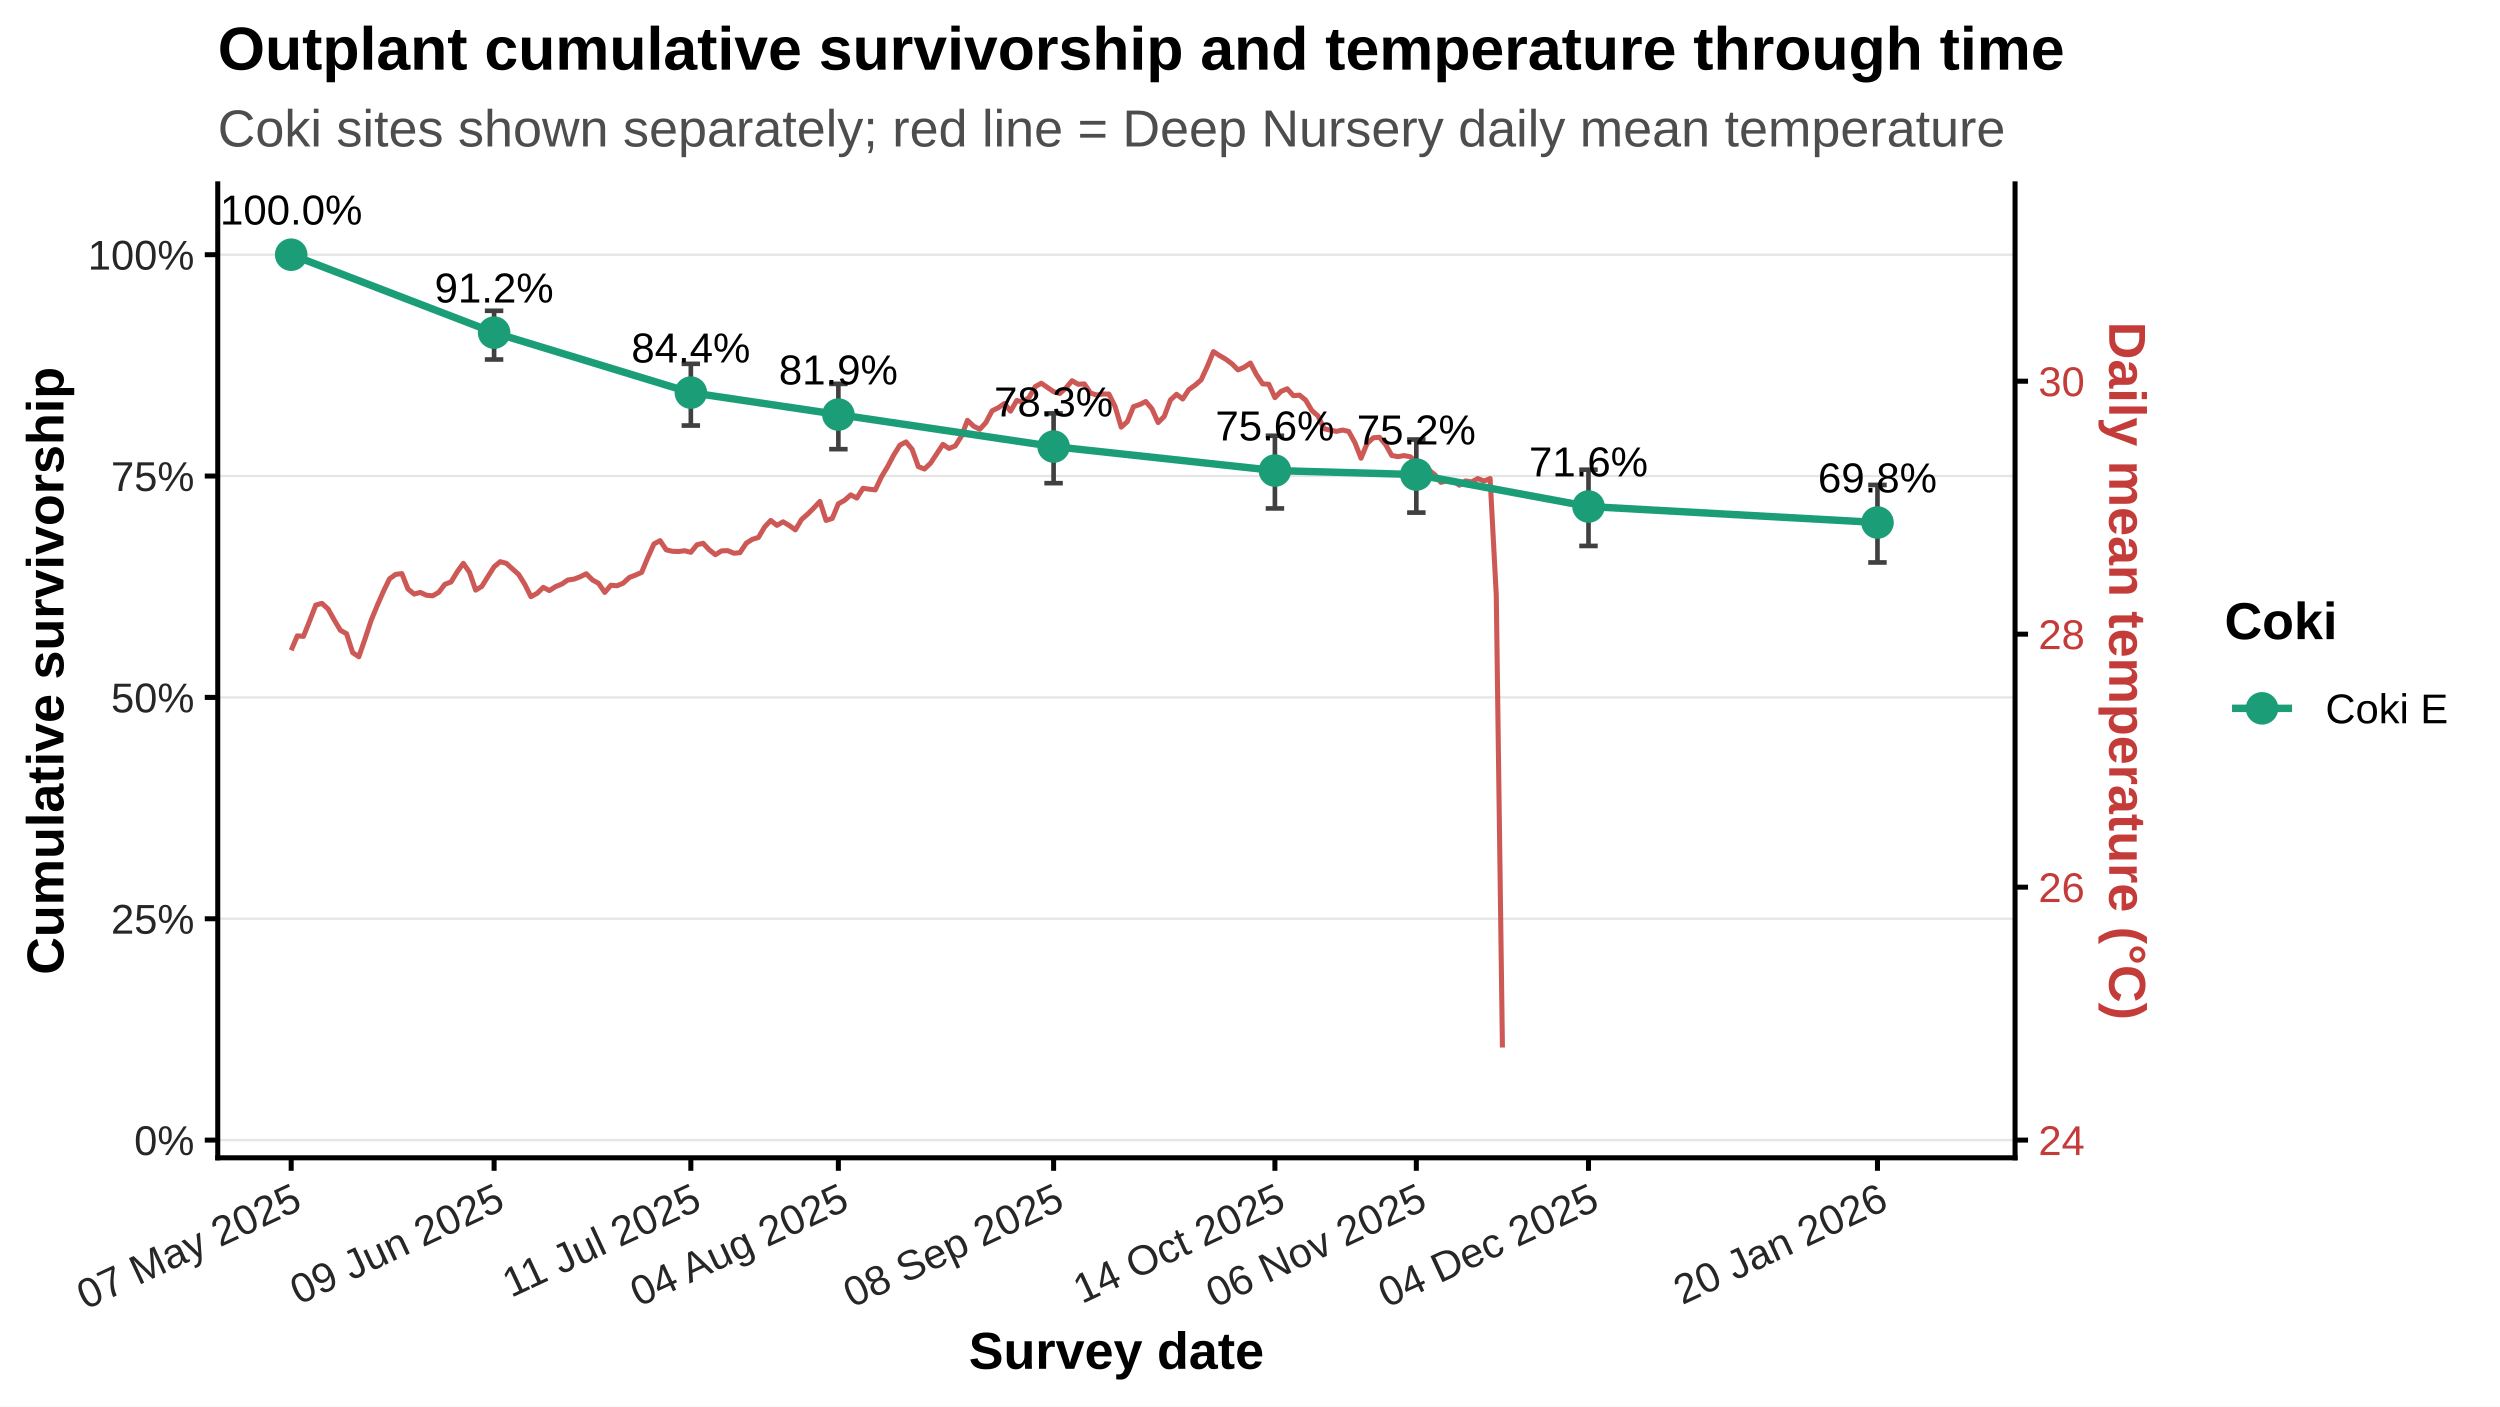
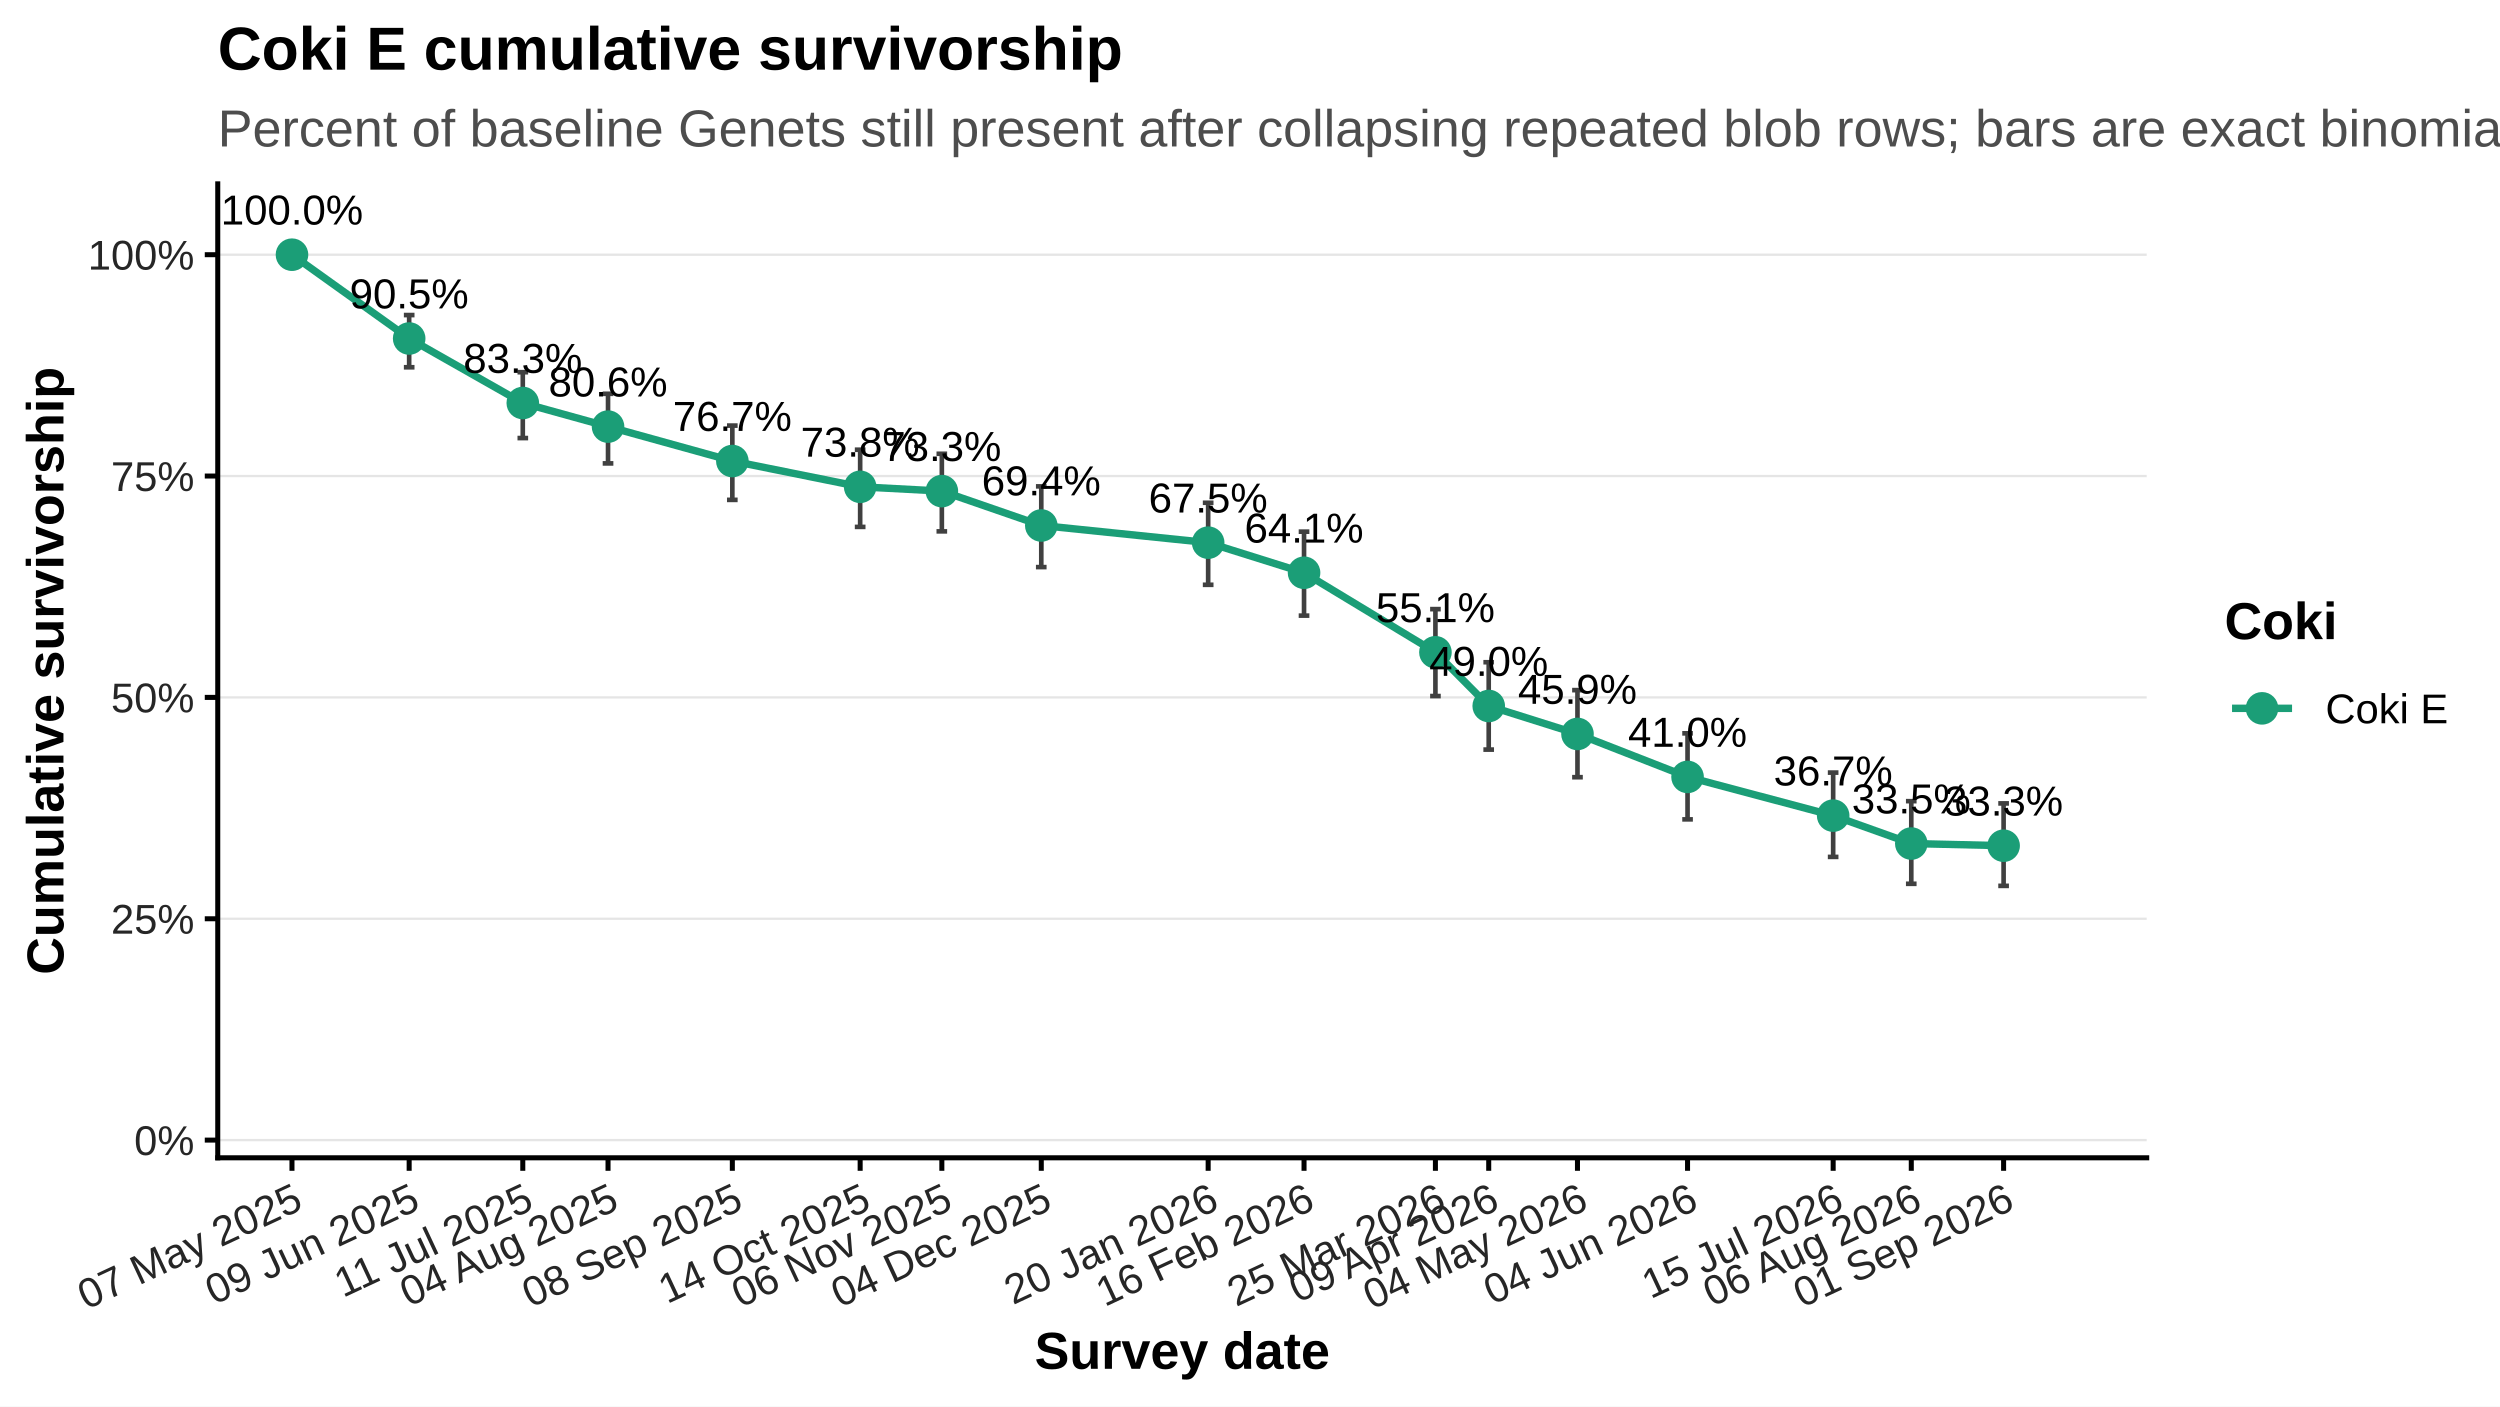
<svg xmlns="http://www.w3.org/2000/svg" class="svglite" width="576.00pt" height="324.00pt" viewBox="0 0 576.00 324.00">
  <defs>
    <style type="text/css">
    .svglite line, .svglite polyline, .svglite polygon, .svglite path, .svglite rect, .svglite circle {
      fill: none;
      stroke: #000000;
      stroke-linecap: round;
      stroke-linejoin: round;
      stroke-miterlimit: 10.00;
    }
    .svglite text {
      white-space: pre;
    }
  </style>
  </defs>
  <rect width="100%" height="100%" style="stroke: none; fill: #FFFFFF;" />
  <defs>
    <clipPath id="cpMC4wMHw1NzYuMDB8MC4wMHwzMjQuMDA=">
      <rect x="0.00" y="0.00" width="576.00" height="324.00" />
    </clipPath>
  </defs>
  <g clip-path="url(#cpMC4wMHw1NzYuMDB8MC4wMHwzMjQuMDA=)">
    <rect x="-0" y="0.00" width="576.00" height="324.00" style="stroke-width: 1.16; stroke: #FFFFFF; fill: #FFFFFF;" />
  </g>
  <defs>
-     <clipPath id="cpNTAuMTd8NDY0LjI3fDQyLjM2fDI2Ni43Ng==">
-       <rect x="50.17" y="42.36" width="414.10" height="224.40" />
+     <clipPath id="cpNTAuMTd8NDk0LjYwfDQyLjM2fDI2Ni43Ng==">
+       <rect x="50.17" y="42.36" width="444.43" height="224.40" />
    </clipPath>
  </defs>
-   <g clip-path="url(#cpNTAuMTd8NDY0LjI3fDQyLjM2fDI2Ni43Ng==)">
-     <rect x="50.17" y="42.36" width="414.10" height="224.40" style="stroke-width: 1.16; stroke: none; fill: #FFFFFF;" />
-     <polyline points="50.17,262.68 464.27,262.68 " style="stroke-width: 0.53; stroke: #E5E5E5; stroke-linecap: butt;" />
-     <polyline points="50.17,211.68 464.27,211.68 " style="stroke-width: 0.53; stroke: #E5E5E5; stroke-linecap: butt;" />
-     <polyline points="50.17,160.68 464.27,160.68 " style="stroke-width: 0.53; stroke: #E5E5E5; stroke-linecap: butt;" />
-     <polyline points="50.17,109.68 464.27,109.68 " style="stroke-width: 0.53; stroke: #E5E5E5; stroke-linecap: butt;" />
-     <polyline points="50.17,58.68 464.27,58.68 " style="stroke-width: 0.53; stroke: #E5E5E5; stroke-linecap: butt;" />
-     <polyline points="67.09,149.83 68.50,146.50 69.92,146.62 71.34,143.05 72.75,139.41 74.17,139.01 75.59,140.31 77.00,142.83 78.42,145.22 79.84,146.00 81.25,150.36 82.67,151.32 84.09,147.23 85.50,142.95 86.92,139.50 88.34,136.26 89.75,133.35 91.17,132.34 92.59,132.16 94.00,135.71 95.42,136.87 96.84,136.49 98.25,137.14 99.67,137.28 101.09,136.47 102.50,134.62 103.92,134.09 105.34,131.75 106.75,129.79 108.17,131.85 109.59,135.96 111.00,135.12 112.42,132.83 113.84,130.59 115.25,129.41 116.67,129.79 118.09,131.09 119.50,132.36 120.92,134.65 122.33,137.47 123.75,136.70 125.17,135.33 126.58,136.07 128.00,135.15 129.42,134.58 130.83,133.63 132.25,133.43 133.67,132.89 135.08,132.20 136.50,133.62 137.92,134.41 139.33,136.49 140.75,134.84 142.17,134.96 143.58,134.36 145.00,133.05 146.42,132.50 147.83,131.88 149.25,128.46 150.67,125.32 152.08,124.57 153.50,126.68 154.92,127.02 156.33,127.07 157.75,126.89 159.17,127.25 160.58,125.52 162.00,125.17 163.42,126.69 164.83,127.80 166.25,126.92 167.67,126.86 169.08,127.47 170.50,127.33 171.92,125.16 173.33,124.27 174.75,123.82 176.17,121.41 177.58,119.91 179.00,121.04 180.42,120.23 181.83,121.07 183.25,122.08 184.67,119.69 186.08,118.45 187.50,117.04 188.91,115.53 190.33,119.91 191.75,119.44 193.16,116.07 194.58,115.28 196.00,114.02 197.41,114.75 198.83,112.51 200.25,112.70 201.66,112.87 203.08,109.88 204.50,107.51 205.91,104.84 207.33,102.57 208.75,101.82 210.16,103.54 211.58,107.51 213.00,108.06 214.41,106.70 215.83,104.54 217.25,102.38 218.66,103.32 220.08,102.75 221.50,100.51 222.91,96.85 224.33,98.20 225.75,98.90 227.16,97.34 228.58,94.65 230.00,93.95 231.41,92.98 232.83,94.73 234.25,92.28 235.66,92.61 237.08,91.60 238.50,89.08 239.91,88.30 241.33,89.27 242.75,90.24 244.16,90.67 245.58,89.39 247.00,87.72 248.41,88.54 249.83,88.45 251.25,90.55 252.66,91.01 254.08,90.78 255.49,90.79 256.91,93.64 258.33,98.41 259.74,97.14 261.16,93.69 262.58,93.21 263.99,92.51 265.41,94.20 266.83,97.35 268.24,95.95 269.66,92.16 271.08,90.85 272.49,91.93 273.91,89.77 275.33,88.76 276.74,87.52 278.16,84.44 279.58,81.01 280.99,81.93 282.41,82.76 283.83,83.81 285.24,85.22 286.66,84.62 288.08,83.64 289.49,86.32 290.91,88.45 292.33,88.53 293.74,91.61 295.16,90.17 296.58,89.58 297.99,91.16 299.41,91.04 300.83,92.19 302.24,94.58 303.66,95.82 305.08,98.79 306.49,99.10 307.91,99.39 309.33,99.08 310.74,99.40 312.16,101.96 313.58,105.57 314.99,102.16 316.41,100.87 317.83,100.75 319.24,102.42 320.66,104.94 322.08,105.21 323.49,104.97 324.91,105.22 326.32,106.50 327.74,107.28 329.16,108.26 330.57,109.38 331.99,111.14 333.41,110.73 334.82,110.73 336.24,111.79 337.66,110.80 339.07,111.04 340.49,110.26 341.91,110.85 343.32,110.26 344.74,137.07 346.16,241.35 " style="stroke-width: 1.17; stroke: #C43C39; stroke-opacity: 0.85; stroke-linecap: butt;" />
-     <polyline points="64.96,58.68 69.21,58.68 " style="stroke-width: 1.07; stroke: #404040; stroke-linecap: butt;" />
-     <polyline points="67.09,58.68 67.09,60.37 " style="stroke-width: 1.07; stroke: #404040; stroke-linecap: butt;" />
-     <polyline points="64.96,60.37 69.21,60.37 " style="stroke-width: 1.07; stroke: #404040; stroke-linecap: butt;" />
-     <polyline points="111.71,71.61 115.96,71.61 " style="stroke-width: 1.07; stroke: #404040; stroke-linecap: butt;" />
-     <polyline points="113.84,71.61 113.84,82.83 " style="stroke-width: 1.07; stroke: #404040; stroke-linecap: butt;" />
-     <polyline points="111.71,82.83 115.96,82.83 " style="stroke-width: 1.07; stroke: #404040; stroke-linecap: butt;" />
-     <polyline points="157.04,83.83 161.29,83.83 " style="stroke-width: 1.07; stroke: #404040; stroke-linecap: butt;" />
-     <polyline points="159.17,83.83 159.17,98.04 " style="stroke-width: 1.07; stroke: #404040; stroke-linecap: butt;" />
-     <polyline points="157.04,98.04 161.29,98.04 " style="stroke-width: 1.07; stroke: #404040; stroke-linecap: butt;" />
-     <polyline points="191.04,88.44 195.29,88.44 " style="stroke-width: 1.07; stroke: #404040; stroke-linecap: butt;" />
-     <polyline points="193.16,88.44 193.16,103.49 " style="stroke-width: 1.07; stroke: #404040; stroke-linecap: butt;" />
-     <polyline points="191.04,103.49 195.29,103.49 " style="stroke-width: 1.07; stroke: #404040; stroke-linecap: butt;" />
-     <polyline points="240.62,95.24 244.87,95.24 " style="stroke-width: 1.07; stroke: #404040; stroke-linecap: butt;" />
-     <polyline points="242.75,95.24 242.75,111.32 " style="stroke-width: 1.07; stroke: #404040; stroke-linecap: butt;" />
-     <polyline points="240.62,111.32 244.87,111.32 " style="stroke-width: 1.07; stroke: #404040; stroke-linecap: butt;" />
-     <polyline points="291.62,100.40 295.87,100.40 " style="stroke-width: 1.07; stroke: #404040; stroke-linecap: butt;" />
-     <polyline points="293.74,100.40 293.74,117.14 " style="stroke-width: 1.07; stroke: #404040; stroke-linecap: butt;" />
-     <polyline points="291.62,117.14 295.87,117.14 " style="stroke-width: 1.07; stroke: #404040; stroke-linecap: butt;" />
-     <polyline points="324.20,101.27 328.45,101.27 " style="stroke-width: 1.07; stroke: #404040; stroke-linecap: butt;" />
-     <polyline points="326.32,101.27 326.32,118.10 " style="stroke-width: 1.07; stroke: #404040; stroke-linecap: butt;" />
-     <polyline points="324.20,118.10 328.45,118.10 " style="stroke-width: 1.07; stroke: #404040; stroke-linecap: butt;" />
-     <polyline points="363.86,108.22 368.11,108.22 " style="stroke-width: 1.07; stroke: #404040; stroke-linecap: butt;" />
-     <polyline points="365.99,108.22 365.99,125.78 " style="stroke-width: 1.07; stroke: #404040; stroke-linecap: butt;" />
-     <polyline points="363.86,125.78 368.11,125.78 " style="stroke-width: 1.07; stroke: #404040; stroke-linecap: butt;" />
-     <polyline points="430.44,111.73 434.69,111.73 " style="stroke-width: 1.07; stroke: #404040; stroke-linecap: butt;" />
-     <polyline points="432.57,111.73 432.57,129.59 " style="stroke-width: 1.07; stroke: #404040; stroke-linecap: butt;" />
-     <polyline points="430.44,129.59 434.69,129.59 " style="stroke-width: 1.07; stroke: #404040; stroke-linecap: butt;" />
-     <polyline points="67.09,58.68 113.84,76.64 159.17,90.46 193.16,95.52 242.75,102.89 293.74,108.42 326.32,109.34 365.99,116.70 432.57,120.39 " style="stroke-width: 1.71; stroke: #1B9E77; stroke-linecap: butt;" />
-     <circle cx="67.09" cy="58.68" r="3.37" style="stroke-width: 0.77; stroke: #1B9E77; fill: #1B9E77;" />
-     <circle cx="113.84" cy="76.64" r="3.37" style="stroke-width: 0.77; stroke: #1B9E77; fill: #1B9E77;" />
-     <circle cx="159.17" cy="90.46" r="3.37" style="stroke-width: 0.77; stroke: #1B9E77; fill: #1B9E77;" />
-     <circle cx="193.16" cy="95.52" r="3.37" style="stroke-width: 0.77; stroke: #1B9E77; fill: #1B9E77;" />
-     <circle cx="242.75" cy="102.89" r="3.37" style="stroke-width: 0.77; stroke: #1B9E77; fill: #1B9E77;" />
-     <circle cx="293.74" cy="108.42" r="3.37" style="stroke-width: 0.77; stroke: #1B9E77; fill: #1B9E77;" />
-     <circle cx="326.32" cy="109.34" r="3.37" style="stroke-width: 0.77; stroke: #1B9E77; fill: #1B9E77;" />
-     <circle cx="365.99" cy="116.70" r="3.37" style="stroke-width: 0.77; stroke: #1B9E77; fill: #1B9E77;" />
-     <circle cx="432.57" cy="120.39" r="3.37" style="stroke-width: 0.77; stroke: #1B9E77; fill: #1B9E77;" />
-     <text x="67.09" y="51.74" text-anchor="middle" style="font-size: 9.67px; font-family: &quot;Arial&quot;;" textLength="32.80px" lengthAdjust="spacingAndGlyphs">100.0%</text>
-     <text x="113.84" y="69.70" text-anchor="middle" style="font-size: 9.67px; font-family: &quot;Arial&quot;;" textLength="27.42px" lengthAdjust="spacingAndGlyphs">91.2%</text>
-     <text x="159.17" y="83.52" text-anchor="middle" style="font-size: 9.67px; font-family: &quot;Arial&quot;;" textLength="27.42px" lengthAdjust="spacingAndGlyphs">84.4%</text>
-     <text x="193.16" y="88.58" text-anchor="middle" style="font-size: 9.67px; font-family: &quot;Arial&quot;;" textLength="27.42px" lengthAdjust="spacingAndGlyphs">81.9%</text>
-     <text x="242.75" y="95.95" text-anchor="middle" style="font-size: 9.67px; font-family: &quot;Arial&quot;;" textLength="27.42px" lengthAdjust="spacingAndGlyphs">78.3%</text>
-     <text x="293.74" y="101.48" text-anchor="middle" style="font-size: 9.67px; font-family: &quot;Arial&quot;;" textLength="27.42px" lengthAdjust="spacingAndGlyphs">75.6%</text>
-     <text x="326.32" y="102.40" text-anchor="middle" style="font-size: 9.67px; font-family: &quot;Arial&quot;;" textLength="27.42px" lengthAdjust="spacingAndGlyphs">75.2%</text>
-     <text x="365.99" y="109.76" text-anchor="middle" style="font-size: 9.67px; font-family: &quot;Arial&quot;;" textLength="27.42px" lengthAdjust="spacingAndGlyphs">71.6%</text>
-     <text x="432.57" y="113.45" text-anchor="middle" style="font-size: 9.67px; font-family: &quot;Arial&quot;;" textLength="27.42px" lengthAdjust="spacingAndGlyphs">69.8%</text>
+   <g clip-path="url(#cpNTAuMTd8NDk0LjYwfDQyLjM2fDI2Ni43Ng==)">
+     <rect x="50.17" y="42.36" width="444.43" height="224.40" style="stroke-width: 1.16; stroke: none; fill: #FFFFFF;" />
+     <polyline points="50.17,262.68 494.60,262.68 " style="stroke-width: 0.53; stroke: #E5E5E5; stroke-linecap: butt;" />
+     <polyline points="50.17,211.68 494.60,211.68 " style="stroke-width: 0.53; stroke: #E5E5E5; stroke-linecap: butt;" />
+     <polyline points="50.17,160.68 494.60,160.68 " style="stroke-width: 0.53; stroke: #E5E5E5; stroke-linecap: butt;" />
+     <polyline points="50.17,109.68 494.60,109.68 " style="stroke-width: 0.53; stroke: #E5E5E5; stroke-linecap: butt;" />
+     <polyline points="50.17,58.68 494.60,58.68 " style="stroke-width: 0.53; stroke: #E5E5E5; stroke-linecap: butt;" />
+     <polyline points="66.05,58.68 68.50,58.68 " style="stroke-width: 1.07; stroke: #404040; stroke-linecap: butt;" />
+     <polyline points="67.27,58.68 67.27,60.50 " style="stroke-width: 1.07; stroke: #404040; stroke-linecap: butt;" />
+     <polyline points="66.05,60.50 68.50,60.50 " style="stroke-width: 1.07; stroke: #404040; stroke-linecap: butt;" />
+     <polyline points="93.05,72.59 95.50,72.59 " style="stroke-width: 1.07; stroke: #404040; stroke-linecap: butt;" />
+     <polyline points="94.27,72.59 94.27,84.62 " style="stroke-width: 1.07; stroke: #404040; stroke-linecap: butt;" />
+     <polyline points="93.05,84.62 95.50,84.62 " style="stroke-width: 1.07; stroke: #404040; stroke-linecap: butt;" />
+     <polyline points="119.23,85.75 121.68,85.75 " style="stroke-width: 1.07; stroke: #404040; stroke-linecap: butt;" />
+     <polyline points="120.45,85.75 120.45,100.93 " style="stroke-width: 1.07; stroke: #404040; stroke-linecap: butt;" />
+     <polyline points="119.23,100.93 121.68,100.93 " style="stroke-width: 1.07; stroke: #404040; stroke-linecap: butt;" />
+     <polyline points="138.86,90.73 141.32,90.73 " style="stroke-width: 1.07; stroke: #404040; stroke-linecap: butt;" />
+     <polyline points="140.09,90.73 140.09,106.77 " style="stroke-width: 1.07; stroke: #404040; stroke-linecap: butt;" />
+     <polyline points="138.86,106.77 141.32,106.77 " style="stroke-width: 1.07; stroke: #404040; stroke-linecap: butt;" />
+     <polyline points="167.50,98.06 169.95,98.06 " style="stroke-width: 1.07; stroke: #404040; stroke-linecap: butt;" />
+     <polyline points="168.73,98.06 168.73,115.17 " style="stroke-width: 1.07; stroke: #404040; stroke-linecap: butt;" />
+     <polyline points="167.50,115.17 169.95,115.17 " style="stroke-width: 1.07; stroke: #404040; stroke-linecap: butt;" />
+     <polyline points="196.95,103.62 199.41,103.62 " style="stroke-width: 1.07; stroke: #404040; stroke-linecap: butt;" />
+     <polyline points="198.18,103.62 198.18,121.40 " style="stroke-width: 1.07; stroke: #404040; stroke-linecap: butt;" />
+     <polyline points="196.95,121.40 199.41,121.40 " style="stroke-width: 1.07; stroke: #404040; stroke-linecap: butt;" />
+     <polyline points="215.77,104.55 218.22,104.55 " style="stroke-width: 1.07; stroke: #404040; stroke-linecap: butt;" />
+     <polyline points="217.00,104.55 217.00,122.43 " style="stroke-width: 1.07; stroke: #404040; stroke-linecap: butt;" />
+     <polyline points="215.77,122.43 218.22,122.43 " style="stroke-width: 1.07; stroke: #404040; stroke-linecap: butt;" />
+     <polyline points="238.68,112.06 241.13,112.06 " style="stroke-width: 1.07; stroke: #404040; stroke-linecap: butt;" />
+     <polyline points="239.91,112.06 239.91,130.66 " style="stroke-width: 1.07; stroke: #404040; stroke-linecap: butt;" />
+     <polyline points="238.68,130.66 241.13,130.66 " style="stroke-width: 1.07; stroke: #404040; stroke-linecap: butt;" />
+     <polyline points="277.13,115.84 279.59,115.84 " style="stroke-width: 1.07; stroke: #404040; stroke-linecap: butt;" />
+     <polyline points="278.36,115.84 278.36,134.74 " style="stroke-width: 1.07; stroke: #404040; stroke-linecap: butt;" />
+     <polyline points="277.13,134.74 279.59,134.74 " style="stroke-width: 1.07; stroke: #404040; stroke-linecap: butt;" />
+     <polyline points="299.22,122.50 301.68,122.50 " style="stroke-width: 1.07; stroke: #404040; stroke-linecap: butt;" />
+     <polyline points="300.45,122.50 300.45,141.84 " style="stroke-width: 1.07; stroke: #404040; stroke-linecap: butt;" />
+     <polyline points="299.22,141.84 301.68,141.84 " style="stroke-width: 1.07; stroke: #404040; stroke-linecap: butt;" />
+     <polyline points="329.50,140.34 331.95,140.34 " style="stroke-width: 1.07; stroke: #404040; stroke-linecap: butt;" />
+     <polyline points="330.72,140.34 330.72,160.37 " style="stroke-width: 1.07; stroke: #404040; stroke-linecap: butt;" />
+     <polyline points="329.50,160.37 331.95,160.37 " style="stroke-width: 1.07; stroke: #404040; stroke-linecap: butt;" />
+     <polyline points="341.77,152.58 344.22,152.58 " style="stroke-width: 1.07; stroke: #404040; stroke-linecap: butt;" />
+     <polyline points="343.00,152.58 343.00,172.71 " style="stroke-width: 1.07; stroke: #404040; stroke-linecap: butt;" />
+     <polyline points="341.77,172.71 344.22,172.71 " style="stroke-width: 1.07; stroke: #404040; stroke-linecap: butt;" />
+     <polyline points="362.22,159.01 364.68,159.01 " style="stroke-width: 1.07; stroke: #404040; stroke-linecap: butt;" />
+     <polyline points="363.45,159.01 363.45,179.07 " style="stroke-width: 1.07; stroke: #404040; stroke-linecap: butt;" />
+     <polyline points="362.22,179.07 364.68,179.07 " style="stroke-width: 1.07; stroke: #404040; stroke-linecap: butt;" />
+     <polyline points="387.59,168.96 390.04,168.96 " style="stroke-width: 1.07; stroke: #404040; stroke-linecap: butt;" />
+     <polyline points="388.81,168.96 388.81,188.78 " style="stroke-width: 1.07; stroke: #404040; stroke-linecap: butt;" />
+     <polyline points="387.59,188.78 390.04,188.78 " style="stroke-width: 1.07; stroke: #404040; stroke-linecap: butt;" />
+     <polyline points="421.13,178.01 423.58,178.01 " style="stroke-width: 1.07; stroke: #404040; stroke-linecap: butt;" />
+     <polyline points="422.36,178.01 422.36,197.43 " style="stroke-width: 1.07; stroke: #404040; stroke-linecap: butt;" />
+     <polyline points="421.13,197.43 423.58,197.43 " style="stroke-width: 1.07; stroke: #404040; stroke-linecap: butt;" />
+     <polyline points="439.13,184.59 441.58,184.59 " style="stroke-width: 1.07; stroke: #404040; stroke-linecap: butt;" />
+     <polyline points="440.36,184.59 440.36,203.63 " style="stroke-width: 1.07; stroke: #404040; stroke-linecap: butt;" />
+     <polyline points="439.13,203.63 441.58,203.63 " style="stroke-width: 1.07; stroke: #404040; stroke-linecap: butt;" />
+     <polyline points="460.40,185.10 462.86,185.10 " style="stroke-width: 1.07; stroke: #404040; stroke-linecap: butt;" />
+     <polyline points="461.63,185.10 461.63,204.10 " style="stroke-width: 1.07; stroke: #404040; stroke-linecap: butt;" />
+     <polyline points="460.40,204.10 462.86,204.10 " style="stroke-width: 1.07; stroke: #404040; stroke-linecap: butt;" />
+     <polyline points="67.27,58.68 94.27,77.99 120.45,92.85 140.09,98.29 168.73,106.22 198.18,112.16 217.00,113.15 239.91,121.07 278.36,125.03 300.45,131.96 330.72,150.28 343.00,162.66 363.45,169.10 388.81,179.00 422.36,187.92 440.36,194.35 461.63,194.85 " style="stroke-width: 1.71; stroke: #1B9E77; stroke-linecap: butt;" />
+     <circle cx="67.27" cy="58.68" r="3.37" style="stroke-width: 0.77; stroke: #1B9E77; fill: #1B9E77;" />
+     <circle cx="94.27" cy="77.99" r="3.37" style="stroke-width: 0.77; stroke: #1B9E77; fill: #1B9E77;" />
+     <circle cx="120.45" cy="92.85" r="3.37" style="stroke-width: 0.77; stroke: #1B9E77; fill: #1B9E77;" />
+     <circle cx="140.09" cy="98.29" r="3.37" style="stroke-width: 0.77; stroke: #1B9E77; fill: #1B9E77;" />
+     <circle cx="168.73" cy="106.22" r="3.37" style="stroke-width: 0.77; stroke: #1B9E77; fill: #1B9E77;" />
+     <circle cx="198.18" cy="112.16" r="3.37" style="stroke-width: 0.77; stroke: #1B9E77; fill: #1B9E77;" />
+     <circle cx="217.00" cy="113.15" r="3.37" style="stroke-width: 0.77; stroke: #1B9E77; fill: #1B9E77;" />
+     <circle cx="239.91" cy="121.07" r="3.37" style="stroke-width: 0.77; stroke: #1B9E77; fill: #1B9E77;" />
+     <circle cx="278.36" cy="125.03" r="3.37" style="stroke-width: 0.77; stroke: #1B9E77; fill: #1B9E77;" />
+     <circle cx="300.45" cy="131.96" r="3.37" style="stroke-width: 0.77; stroke: #1B9E77; fill: #1B9E77;" />
+     <circle cx="330.72" cy="150.28" r="3.37" style="stroke-width: 0.77; stroke: #1B9E77; fill: #1B9E77;" />
+     <circle cx="343.00" cy="162.66" r="3.37" style="stroke-width: 0.77; stroke: #1B9E77; fill: #1B9E77;" />
+     <circle cx="363.45" cy="169.10" r="3.37" style="stroke-width: 0.77; stroke: #1B9E77; fill: #1B9E77;" />
+     <circle cx="388.81" cy="179.00" r="3.37" style="stroke-width: 0.77; stroke: #1B9E77; fill: #1B9E77;" />
+     <circle cx="422.36" cy="187.92" r="3.37" style="stroke-width: 0.77; stroke: #1B9E77; fill: #1B9E77;" />
+     <circle cx="440.36" cy="194.35" r="3.37" style="stroke-width: 0.77; stroke: #1B9E77; fill: #1B9E77;" />
+     <circle cx="461.63" cy="194.85" r="3.37" style="stroke-width: 0.77; stroke: #1B9E77; fill: #1B9E77;" />
+     <text x="67.27" y="51.74" text-anchor="middle" style="font-size: 9.67px; font-family: &quot;Arial&quot;;" textLength="32.80px" lengthAdjust="spacingAndGlyphs">100.0%</text>
+     <text x="94.27" y="71.05" text-anchor="middle" style="font-size: 9.67px; font-family: &quot;Arial&quot;;" textLength="27.42px" lengthAdjust="spacingAndGlyphs">90.5%</text>
+     <text x="120.45" y="85.91" text-anchor="middle" style="font-size: 9.67px; font-family: &quot;Arial&quot;;" textLength="27.42px" lengthAdjust="spacingAndGlyphs">83.3%</text>
+     <text x="140.09" y="91.35" text-anchor="middle" style="font-size: 9.67px; font-family: &quot;Arial&quot;;" textLength="27.42px" lengthAdjust="spacingAndGlyphs">80.6%</text>
+     <text x="168.73" y="99.28" text-anchor="middle" style="font-size: 9.67px; font-family: &quot;Arial&quot;;" textLength="27.42px" lengthAdjust="spacingAndGlyphs">76.7%</text>
+     <text x="198.18" y="105.22" text-anchor="middle" style="font-size: 9.67px; font-family: &quot;Arial&quot;;" textLength="27.42px" lengthAdjust="spacingAndGlyphs">73.8%</text>
+     <text x="217.00" y="106.21" text-anchor="middle" style="font-size: 9.67px; font-family: &quot;Arial&quot;;" textLength="27.42px" lengthAdjust="spacingAndGlyphs">73.3%</text>
+     <text x="239.91" y="114.13" text-anchor="middle" style="font-size: 9.67px; font-family: &quot;Arial&quot;;" textLength="27.42px" lengthAdjust="spacingAndGlyphs">69.4%</text>
+     <text x="278.36" y="118.09" text-anchor="middle" style="font-size: 9.67px; font-family: &quot;Arial&quot;;" textLength="27.42px" lengthAdjust="spacingAndGlyphs">67.5%</text>
+     <text x="300.45" y="125.02" text-anchor="middle" style="font-size: 9.67px; font-family: &quot;Arial&quot;;" textLength="27.42px" lengthAdjust="spacingAndGlyphs">64.1%</text>
+     <text x="330.72" y="143.34" text-anchor="middle" style="font-size: 9.67px; font-family: &quot;Arial&quot;;" textLength="27.42px" lengthAdjust="spacingAndGlyphs">55.1%</text>
+     <text x="343.00" y="155.72" text-anchor="middle" style="font-size: 9.67px; font-family: &quot;Arial&quot;;" textLength="27.42px" lengthAdjust="spacingAndGlyphs">49.0%</text>
+     <text x="363.45" y="162.16" text-anchor="middle" style="font-size: 9.67px; font-family: &quot;Arial&quot;;" textLength="27.42px" lengthAdjust="spacingAndGlyphs">45.9%</text>
+     <text x="388.81" y="172.06" text-anchor="middle" style="font-size: 9.67px; font-family: &quot;Arial&quot;;" textLength="27.42px" lengthAdjust="spacingAndGlyphs">41.0%</text>
+     <text x="422.36" y="180.97" text-anchor="middle" style="font-size: 9.67px; font-family: &quot;Arial&quot;;" textLength="27.42px" lengthAdjust="spacingAndGlyphs">36.7%</text>
+     <text x="440.36" y="187.41" text-anchor="middle" style="font-size: 9.67px; font-family: &quot;Arial&quot;;" textLength="27.42px" lengthAdjust="spacingAndGlyphs">33.5%</text>
+     <text x="461.63" y="187.91" text-anchor="middle" style="font-size: 9.67px; font-family: &quot;Arial&quot;;" textLength="27.42px" lengthAdjust="spacingAndGlyphs">33.3%</text>
  </g>
  <g clip-path="url(#cpMC4wMHw1NzYuMDB8MC4wMHwzMjQuMDA=)">
    <polyline points="50.17,266.76 50.17,42.36 " style="stroke-width: 1.16; stroke-linecap: square;" />
    <text x="44.79" y="266.12" text-anchor="end" style="font-size: 9.60px;fill: #262626; font-family: &quot;Arial&quot;;" textLength="13.87px" lengthAdjust="spacingAndGlyphs">0%</text>
    <text x="44.79" y="215.12" text-anchor="end" style="font-size: 9.60px;fill: #262626; font-family: &quot;Arial&quot;;" textLength="19.20px" lengthAdjust="spacingAndGlyphs">25%</text>
    <text x="44.79" y="164.12" text-anchor="end" style="font-size: 9.60px;fill: #262626; font-family: &quot;Arial&quot;;" textLength="19.20px" lengthAdjust="spacingAndGlyphs">50%</text>
    <text x="44.79" y="113.12" text-anchor="end" style="font-size: 9.60px;fill: #262626; font-family: &quot;Arial&quot;;" textLength="19.20px" lengthAdjust="spacingAndGlyphs">75%</text>
    <text x="44.79" y="62.12" text-anchor="end" style="font-size: 9.60px;fill: #262626; font-family: &quot;Arial&quot;;" textLength="24.54px" lengthAdjust="spacingAndGlyphs">100%</text>
    <polyline points="47.18,262.68 50.17,262.68 " style="stroke-width: 1.16; stroke-linecap: butt;" />
    <polyline points="47.18,211.68 50.17,211.68 " style="stroke-width: 1.16; stroke-linecap: butt;" />
    <polyline points="47.18,160.68 50.17,160.68 " style="stroke-width: 1.16; stroke-linecap: butt;" />
    <polyline points="47.18,109.68 50.17,109.68 " style="stroke-width: 1.16; stroke-linecap: butt;" />
    <polyline points="47.18,58.68 50.17,58.68 " style="stroke-width: 1.16; stroke-linecap: butt;" />
-     <polyline points="464.27,266.76 464.27,42.36 " style="stroke-width: 1.16; stroke-linecap: square;" />
-     <polyline points="467.26,262.68 464.27,262.68 " style="stroke-width: 1.16; stroke-linecap: butt;" />
-     <polyline points="467.26,204.40 464.27,204.40 " style="stroke-width: 1.16; stroke-linecap: butt;" />
-     <polyline points="467.26,146.11 464.27,146.11 " style="stroke-width: 1.16; stroke-linecap: butt;" />
-     <polyline points="467.26,87.83 464.27,87.83 " style="stroke-width: 1.16; stroke-linecap: butt;" />
-     <text x="469.65" y="266.12" style="font-size: 9.60px;fill: #C43C39; font-family: &quot;Arial&quot;;" textLength="10.67px" lengthAdjust="spacingAndGlyphs">24</text>
-     <text x="469.65" y="207.84" style="font-size: 9.60px;fill: #C43C39; font-family: &quot;Arial&quot;;" textLength="10.67px" lengthAdjust="spacingAndGlyphs">26</text>
-     <text x="469.65" y="149.55" style="font-size: 9.60px;fill: #C43C39; font-family: &quot;Arial&quot;;" textLength="10.67px" lengthAdjust="spacingAndGlyphs">28</text>
-     <text x="469.65" y="91.27" style="font-size: 9.60px;fill: #C43C39; font-family: &quot;Arial&quot;;" textLength="10.67px" lengthAdjust="spacingAndGlyphs">30</text>
-     <polyline points="50.17,266.76 464.27,266.76 " style="stroke-width: 1.16; stroke-linecap: square;" />
-     <polyline points="67.09,269.75 67.09,266.76 " style="stroke-width: 1.16; stroke-linecap: butt;" />
-     <polyline points="113.84,269.75 113.84,266.76 " style="stroke-width: 1.16; stroke-linecap: butt;" />
-     <polyline points="159.17,269.75 159.17,266.76 " style="stroke-width: 1.16; stroke-linecap: butt;" />
-     <polyline points="193.16,269.75 193.16,266.76 " style="stroke-width: 1.16; stroke-linecap: butt;" />
-     <polyline points="242.75,269.75 242.75,266.76 " style="stroke-width: 1.16; stroke-linecap: butt;" />
-     <polyline points="293.74,269.75 293.74,266.76 " style="stroke-width: 1.16; stroke-linecap: butt;" />
-     <polyline points="326.32,269.75 326.32,266.76 " style="stroke-width: 1.16; stroke-linecap: butt;" />
-     <polyline points="365.99,269.75 365.99,266.76 " style="stroke-width: 1.16; stroke-linecap: butt;" />
-     <polyline points="432.57,269.75 432.57,266.76 " style="stroke-width: 1.16; stroke-linecap: butt;" />
-     <text transform="translate(70.00,278.38) rotate(-25)" text-anchor="end" style="font-size: 9.60px;fill: #262626; font-family: &quot;Arial&quot;;" textLength="55.46px" lengthAdjust="spacingAndGlyphs">07 May 2025</text>
-     <text transform="translate(116.74,278.38) rotate(-25)" text-anchor="end" style="font-size: 9.60px;fill: #262626; font-family: &quot;Arial&quot;;" textLength="52.80px" lengthAdjust="spacingAndGlyphs">09 Jun 2025</text>
-     <text transform="translate(162.08,278.38) rotate(-25)" text-anchor="end" style="font-size: 9.60px;fill: #262626; font-family: &quot;Arial&quot;;" textLength="49.60px" lengthAdjust="spacingAndGlyphs">11 Jul 2025</text>
-     <text transform="translate(196.07,278.38) rotate(-25)" text-anchor="end" style="font-size: 9.60px;fill: #262626; font-family: &quot;Arial&quot;;" textLength="54.41px" lengthAdjust="spacingAndGlyphs">04 Aug 2025</text>
-     <text transform="translate(245.65,278.38) rotate(-25)" text-anchor="end" style="font-size: 9.60px;fill: #262626; font-family: &quot;Arial&quot;;" textLength="54.41px" lengthAdjust="spacingAndGlyphs">08 Sep 2025</text>
-     <text transform="translate(296.65,278.38) rotate(-25)" text-anchor="end" style="font-size: 9.60px;fill: #262626; font-family: &quot;Arial&quot;;" textLength="52.26px" lengthAdjust="spacingAndGlyphs">14 Oct 2025</text>
-     <text transform="translate(329.23,278.38) rotate(-25)" text-anchor="end" style="font-size: 9.60px;fill: #262626; font-family: &quot;Arial&quot;;" textLength="54.40px" lengthAdjust="spacingAndGlyphs">06 Nov 2025</text>
-     <text transform="translate(368.90,278.38) rotate(-25)" text-anchor="end" style="font-size: 9.60px;fill: #262626; font-family: &quot;Arial&quot;;" textLength="54.40px" lengthAdjust="spacingAndGlyphs">04 Dec 2025</text>
-     <text transform="translate(435.48,278.38) rotate(-25)" text-anchor="end" style="font-size: 9.60px;fill: #262626; font-family: &quot;Arial&quot;;" textLength="52.80px" lengthAdjust="spacingAndGlyphs">20 Jan 2026</text>
-     <text x="257.22" y="315.37" text-anchor="middle" style="font-size: 12.00px; font-weight: bold; font-family: &quot;Arial&quot;;" textLength="68.04px" lengthAdjust="spacingAndGlyphs">Survey date</text>
+     <polyline points="50.17,266.76 494.60,266.76 " style="stroke-width: 1.16; stroke-linecap: square;" />
+     <polyline points="67.27,269.75 67.27,266.76 " style="stroke-width: 1.16; stroke-linecap: butt;" />
+     <polyline points="94.27,269.75 94.27,266.76 " style="stroke-width: 1.16; stroke-linecap: butt;" />
+     <polyline points="120.45,269.75 120.45,266.76 " style="stroke-width: 1.16; stroke-linecap: butt;" />
+     <polyline points="140.09,269.75 140.09,266.76 " style="stroke-width: 1.16; stroke-linecap: butt;" />
+     <polyline points="168.73,269.75 168.73,266.76 " style="stroke-width: 1.16; stroke-linecap: butt;" />
+     <polyline points="198.18,269.75 198.18,266.76 " style="stroke-width: 1.16; stroke-linecap: butt;" />
+     <polyline points="217.00,269.75 217.00,266.76 " style="stroke-width: 1.16; stroke-linecap: butt;" />
+     <polyline points="239.91,269.75 239.91,266.76 " style="stroke-width: 1.16; stroke-linecap: butt;" />
+     <polyline points="278.36,269.75 278.36,266.76 " style="stroke-width: 1.16; stroke-linecap: butt;" />
+     <polyline points="300.45,269.75 300.45,266.76 " style="stroke-width: 1.16; stroke-linecap: butt;" />
+     <polyline points="330.72,269.75 330.72,266.76 " style="stroke-width: 1.16; stroke-linecap: butt;" />
+     <polyline points="343.00,269.75 343.00,266.76 " style="stroke-width: 1.16; stroke-linecap: butt;" />
+     <polyline points="363.45,269.75 363.45,266.76 " style="stroke-width: 1.16; stroke-linecap: butt;" />
+     <polyline points="388.81,269.75 388.81,266.76 " style="stroke-width: 1.16; stroke-linecap: butt;" />
+     <polyline points="422.36,269.75 422.36,266.76 " style="stroke-width: 1.16; stroke-linecap: butt;" />
+     <polyline points="440.36,269.75 440.36,266.76 " style="stroke-width: 1.16; stroke-linecap: butt;" />
+     <polyline points="461.63,269.75 461.63,266.76 " style="stroke-width: 1.16; stroke-linecap: butt;" />
+     <text transform="translate(70.18,278.38) rotate(-25)" text-anchor="end" style="font-size: 9.60px;fill: #262626; font-family: &quot;Arial&quot;;" textLength="55.46px" lengthAdjust="spacingAndGlyphs">07 May 2025</text>
+     <text transform="translate(97.18,278.38) rotate(-25)" text-anchor="end" style="font-size: 9.60px;fill: #262626; font-family: &quot;Arial&quot;;" textLength="52.80px" lengthAdjust="spacingAndGlyphs">09 Jun 2025</text>
+     <text transform="translate(123.36,278.38) rotate(-25)" text-anchor="end" style="font-size: 9.60px;fill: #262626; font-family: &quot;Arial&quot;;" textLength="49.60px" lengthAdjust="spacingAndGlyphs">11 Jul 2025</text>
+     <text transform="translate(143.00,278.38) rotate(-25)" text-anchor="end" style="font-size: 9.60px;fill: #262626; font-family: &quot;Arial&quot;;" textLength="54.41px" lengthAdjust="spacingAndGlyphs">04 Aug 2025</text>
+     <text transform="translate(171.63,278.38) rotate(-25)" text-anchor="end" style="font-size: 9.60px;fill: #262626; font-family: &quot;Arial&quot;;" textLength="54.41px" lengthAdjust="spacingAndGlyphs">08 Sep 2025</text>
+     <text transform="translate(201.09,278.38) rotate(-25)" text-anchor="end" style="font-size: 9.60px;fill: #262626; font-family: &quot;Arial&quot;;" textLength="52.26px" lengthAdjust="spacingAndGlyphs">14 Oct 2025</text>
+     <text transform="translate(219.91,278.38) rotate(-25)" text-anchor="end" style="font-size: 9.60px;fill: #262626; font-family: &quot;Arial&quot;;" textLength="54.40px" lengthAdjust="spacingAndGlyphs">06 Nov 2025</text>
+     <text transform="translate(242.82,278.38) rotate(-25)" text-anchor="end" style="font-size: 9.60px;fill: #262626; font-family: &quot;Arial&quot;;" textLength="54.40px" lengthAdjust="spacingAndGlyphs">04 Dec 2025</text>
+     <text transform="translate(281.27,278.38) rotate(-25)" text-anchor="end" style="font-size: 9.60px;fill: #262626; font-family: &quot;Arial&quot;;" textLength="52.80px" lengthAdjust="spacingAndGlyphs">20 Jan 2026</text>
+     <text transform="translate(303.36,278.38) rotate(-25)" text-anchor="end" style="font-size: 9.60px;fill: #262626; font-family: &quot;Arial&quot;;" textLength="53.87px" lengthAdjust="spacingAndGlyphs">16 Feb 2026</text>
+     <text transform="translate(333.63,278.38) rotate(-25)" text-anchor="end" style="font-size: 9.60px;fill: #262626; font-family: &quot;Arial&quot;;" textLength="53.86px" lengthAdjust="spacingAndGlyphs">25 Mar 2026</text>
+     <text transform="translate(345.90,278.38) rotate(-25)" text-anchor="end" style="font-size: 9.60px;fill: #262626; font-family: &quot;Arial&quot;;" textLength="52.27px" lengthAdjust="spacingAndGlyphs">09 Apr 2026</text>
+     <text transform="translate(366.36,278.38) rotate(-25)" text-anchor="end" style="font-size: 9.60px;fill: #262626; font-family: &quot;Arial&quot;;" textLength="55.46px" lengthAdjust="spacingAndGlyphs">04 May 2026</text>
+     <text transform="translate(391.72,278.38) rotate(-25)" text-anchor="end" style="font-size: 9.60px;fill: #262626; font-family: &quot;Arial&quot;;" textLength="52.80px" lengthAdjust="spacingAndGlyphs">04 Jun 2026</text>
+     <text transform="translate(425.27,278.38) rotate(-25)" text-anchor="end" style="font-size: 9.60px;fill: #262626; font-family: &quot;Arial&quot;;" textLength="49.60px" lengthAdjust="spacingAndGlyphs">15 Jul 2026</text>
+     <text transform="translate(443.27,278.38) rotate(-25)" text-anchor="end" style="font-size: 9.60px;fill: #262626; font-family: &quot;Arial&quot;;" textLength="54.41px" lengthAdjust="spacingAndGlyphs">06 Aug 2026</text>
+     <text transform="translate(464.54,278.38) rotate(-25)" text-anchor="end" style="font-size: 9.60px;fill: #262626; font-family: &quot;Arial&quot;;" textLength="54.41px" lengthAdjust="spacingAndGlyphs">01 Sep 2026</text>
+     <text x="272.39" y="315.37" text-anchor="middle" style="font-size: 12.00px; font-weight: bold; font-family: &quot;Arial&quot;;" textLength="68.04px" lengthAdjust="spacingAndGlyphs">Survey date</text>
    <text transform="translate(14.62,154.56) rotate(-90)" text-anchor="middle" style="font-size: 12.00px; font-weight: bold; font-family: &quot;Arial&quot;;" textLength="140.05px" lengthAdjust="spacingAndGlyphs">Cumulative survivorship</text>
-     <text transform="translate(485.96,154.56) rotate(90)" text-anchor="middle" style="font-size: 12.00px; font-weight: bold;fill: #C43C39; font-family: &quot;Arial&quot;;" textLength="160.86px" lengthAdjust="spacingAndGlyphs">Daily mean temperature (°C)</text>
    <rect x="506.56" y="131.31" width="63.47" height="46.50" style="stroke-width: 1.16; stroke: none; fill: #FFFFFF;" />
    <text x="512.53" y="147.25" style="font-size: 12.00px; font-weight: bold; font-family: &quot;Arial&quot;;" textLength="26.01px" lengthAdjust="spacingAndGlyphs">Coki</text>
    <rect x="512.53" y="154.56" width="17.28" height="17.28" style="stroke-width: 1.16; stroke: none; fill: #FFFFFF;" />
    <line x1="514.26" y1="163.20" x2="528.09" y2="163.20" style="stroke-width: 1.71; stroke: #1B9E77; stroke-linecap: butt;" />
    <circle cx="521.17" cy="163.20" r="3.37" style="stroke-width: 0.77; stroke: #1B9E77; fill: #1B9E77;" />
    <text x="535.79" y="166.64" style="font-size: 9.60px; font-family: &quot;Arial&quot;;" textLength="28.25px" lengthAdjust="spacingAndGlyphs">Coki E</text>
-     <text x="50.17" y="33.74" style="font-size: 12.00px;fill: #4D4D4D; font-family: &quot;Arial&quot;;" textLength="411.84px" lengthAdjust="spacingAndGlyphs">Coki sites shown separately; red line = Deep Nursery daily mean temperature</text>
-     <text x="50.17" y="16.05" style="font-size: 14.00px; font-weight: bold; font-family: &quot;Arial&quot;;" textLength="425.33px" lengthAdjust="spacingAndGlyphs">Outplant cumulative survivorship and temperature through time</text>
+     <text x="50.17" y="33.74" style="font-size: 12.00px;fill: #4D4D4D; font-family: &quot;Arial&quot;;" textLength="577.61px" lengthAdjust="spacingAndGlyphs">Percent of baseline Genets still present after collapsing repeated blob rows; bars are exact binomial 95% CIs</text>
+     <text x="50.17" y="16.05" style="font-size: 14.00px; font-weight: bold; font-family: &quot;Arial&quot;;" textLength="208.43px" lengthAdjust="spacingAndGlyphs">Coki E cumulative survivorship</text>
  </g>
</svg>
